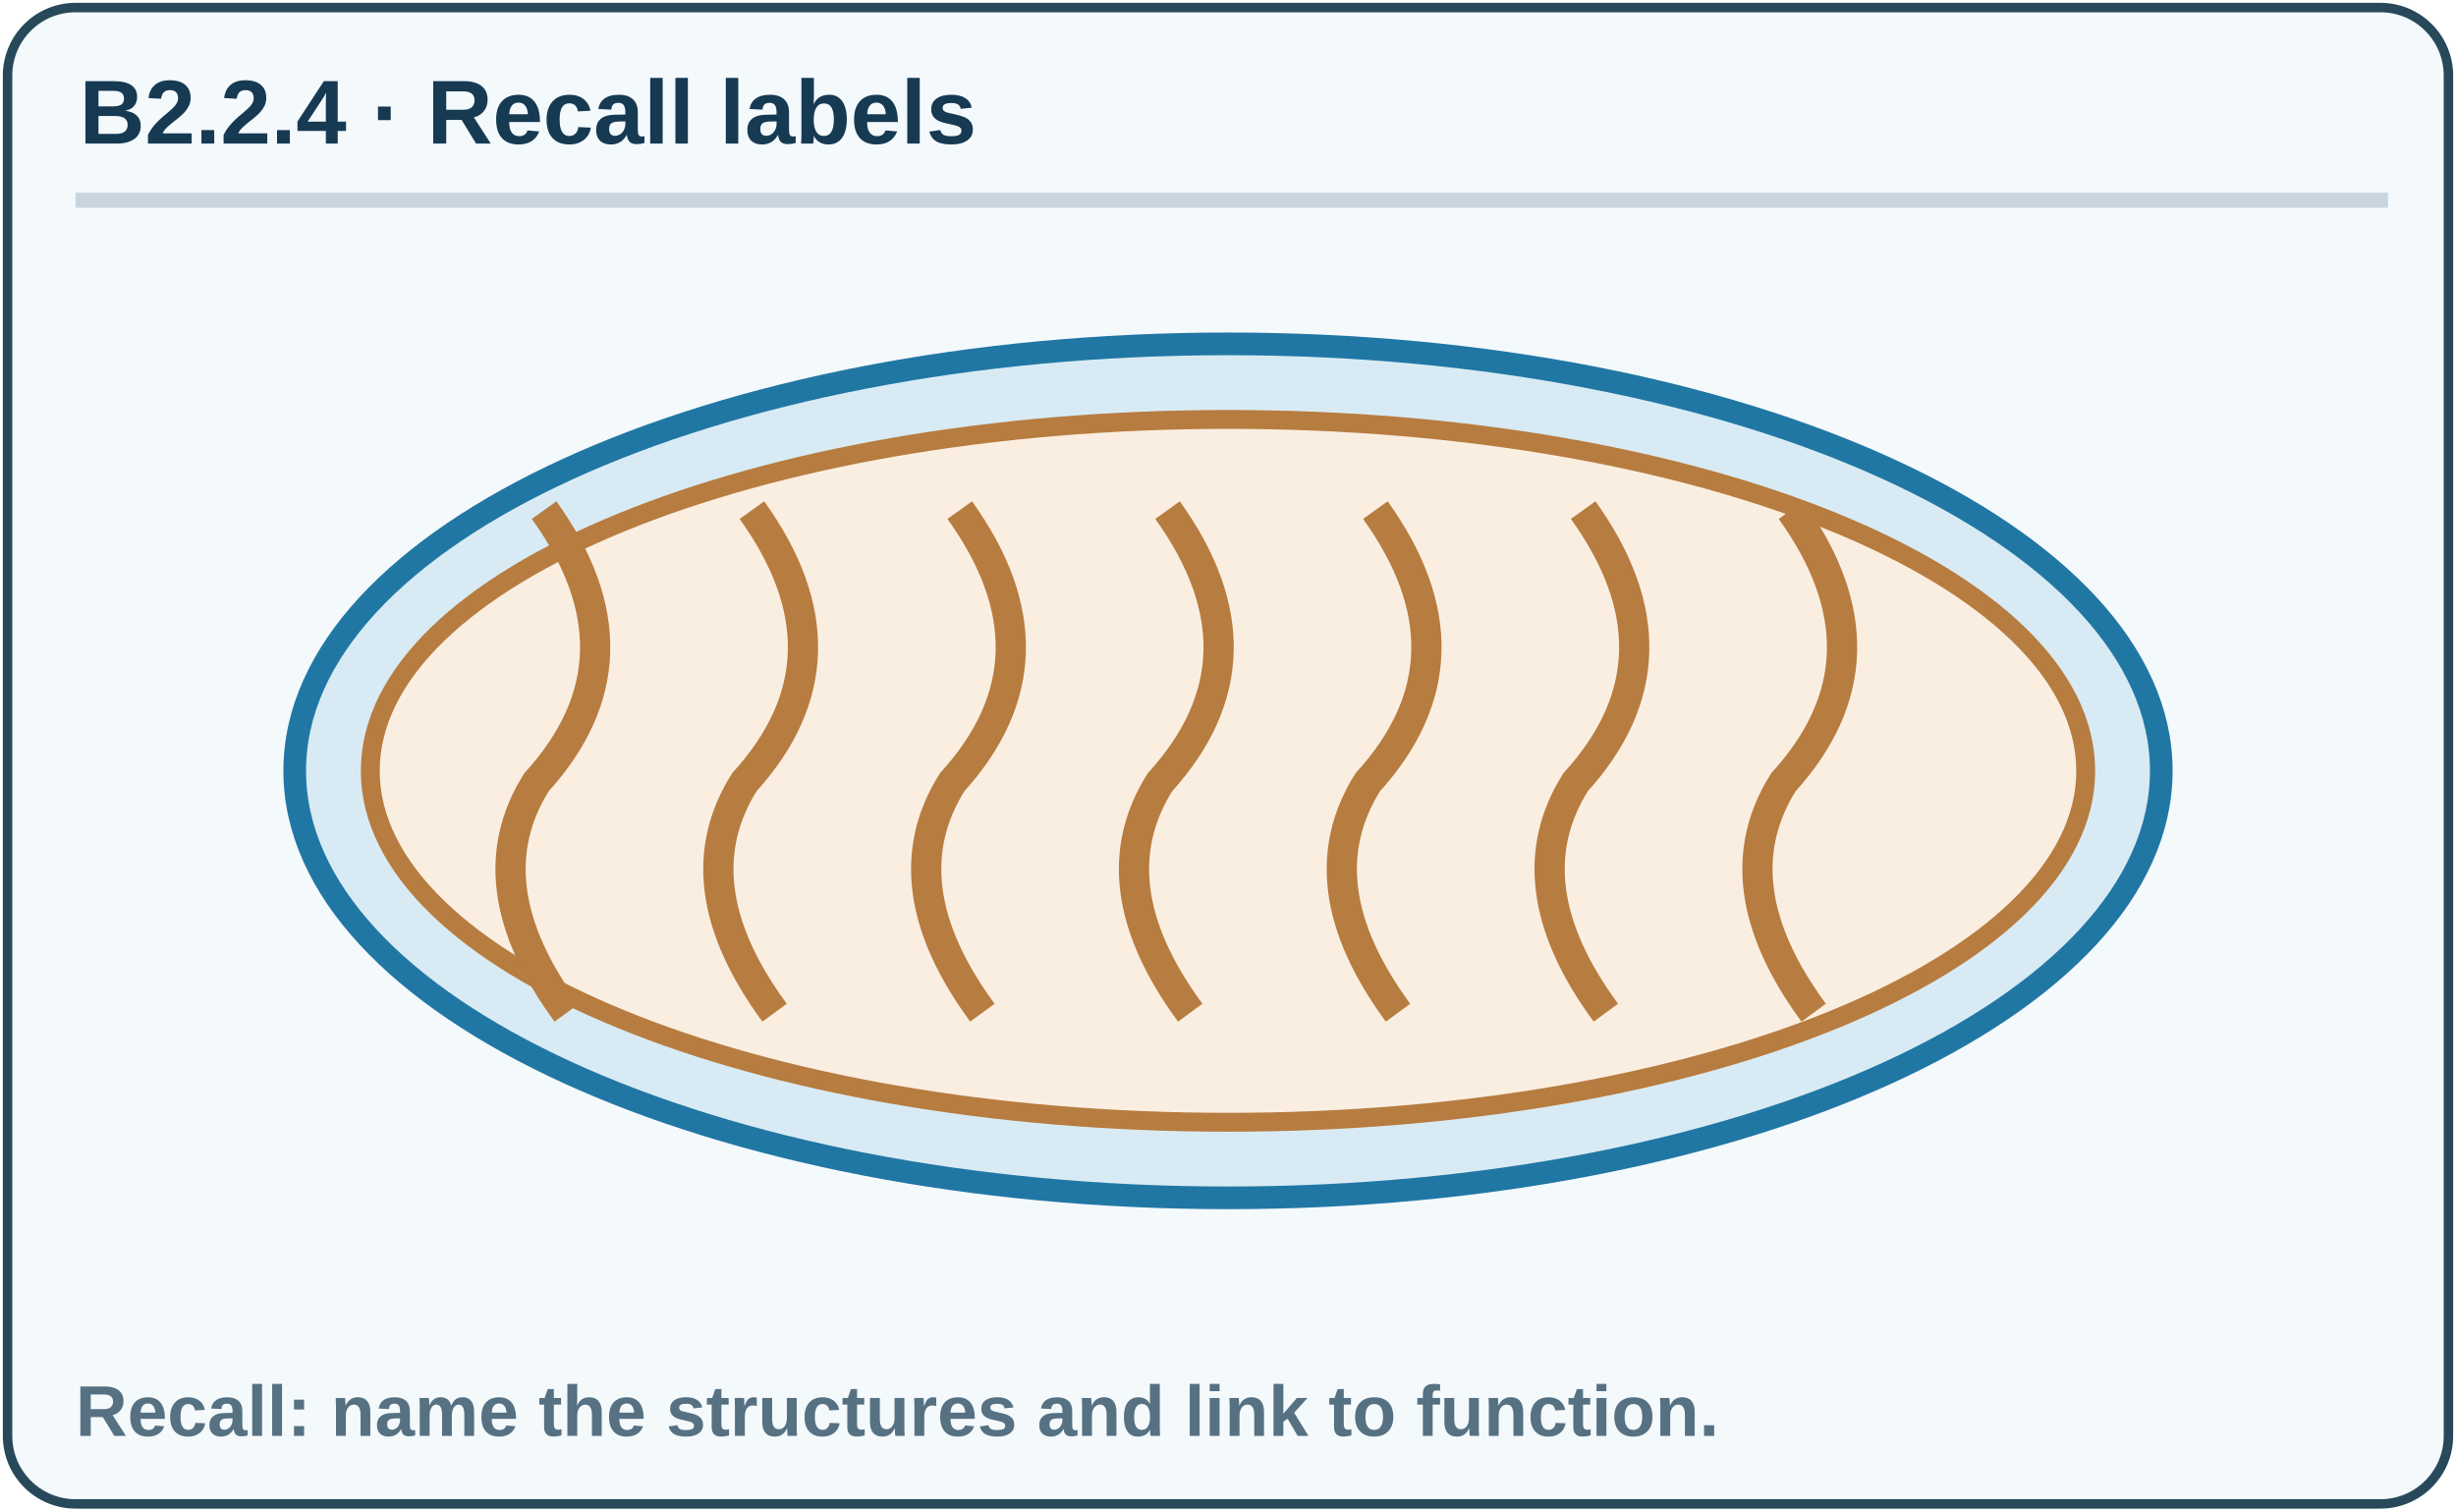
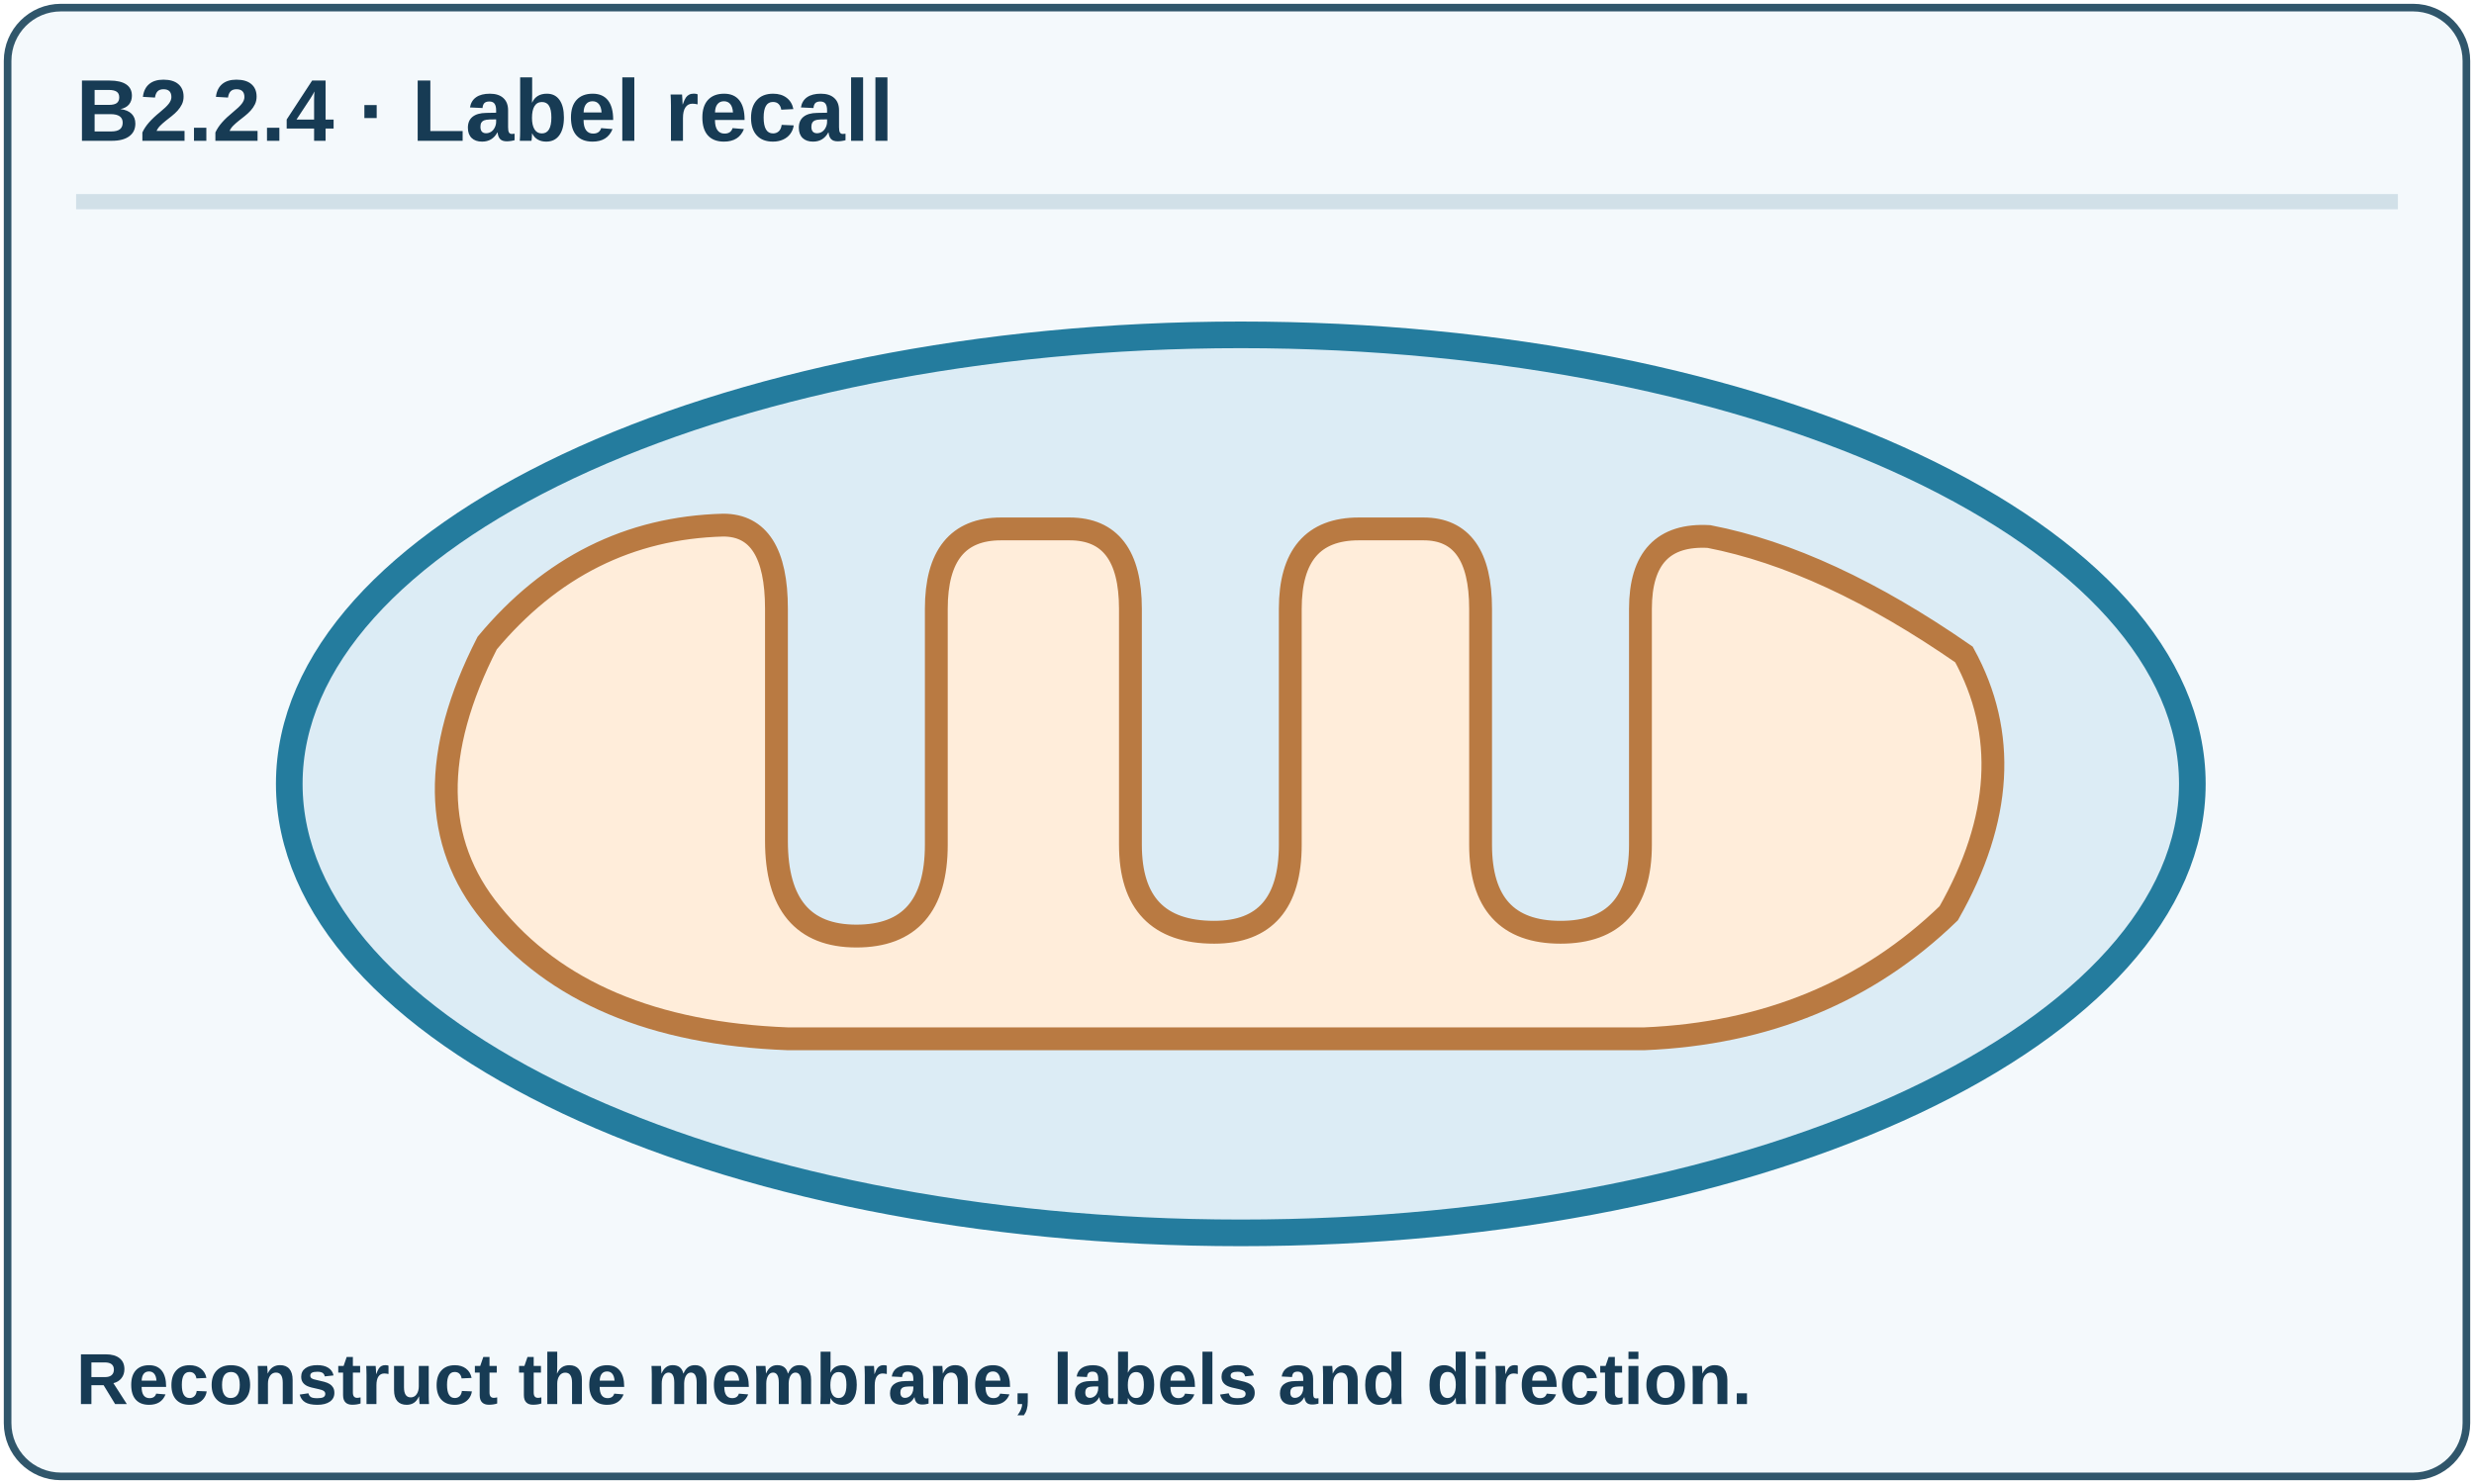
- <svg xmlns="http://www.w3.org/2000/svg" viewBox="0 0 650 400" role="img" aria-labelledby="title desc">
+ <svg xmlns="http://www.w3.org/2000/svg" viewBox="0 0 650 390" role="img" aria-labelledby="title">
  <defs>
-     <marker id="arrow" refX="6" refY="3" markerWidth="7" markerHeight="7" orient="auto">
-       <path d="M0 0 L6 3 L0 6" fill="#2177a4" />
+     <marker id="tip" markerWidth="7" markerHeight="7" refX="6" refY="3" orient="auto">
+       <path d="M0 0 L6 3 L0 6" fill="#268ca4" />
    </marker>
  </defs>
-   <rect x="2" y="2" width="646" height="396" rx="18" fill="#f4f9fc" stroke="#28495a" stroke-width="2.5" />
-   <text x="21" y="38" font-family="Arial,sans-serif" font-size="24" font-weight="600" fill="#173a53">B2.2.4 · Recall labels</text>
-   <line x1="20" y1="53" x2="632" y2="53" stroke="#c8d5de" stroke-width="4" />
-   <ellipse cx="325" cy="204" rx="247" ry="113" fill="#d8ebf4" stroke="#2177a4" stroke-width="6" />
-   <ellipse cx="325" cy="204" rx="227" ry="93" fill="#faeee0" stroke="#b77c40" stroke-width="5" />
-   <path d="M144 135 Q172 174 142 207 Q125 234 150 268" stroke="#b77c40" stroke-width="8" fill="none" />
-   <path d="M199 135 Q227 174 197 207 Q180 234 205 268" stroke="#b77c40" stroke-width="8" fill="none" />
-   <path d="M254 135 Q282 174 252 207 Q235 234 260 268" stroke="#b77c40" stroke-width="8" fill="none" />
-   <path d="M309 135 Q337 174 307 207 Q290 234 315 268" stroke="#b77c40" stroke-width="8" fill="none" />
-   <path d="M364 135 Q392 174 362 207 Q345 234 370 268" stroke="#b77c40" stroke-width="8" fill="none" />
-   <path d="M419 135 Q447 174 417 207 Q400 234 425 268" stroke="#b77c40" stroke-width="8" fill="none" />
-   <path d="M474 135 Q502 174 472 207 Q455 234 480 268" stroke="#b77c40" stroke-width="8" fill="none" />
-   <text x="20" y="380" font-family="Arial,sans-serif" font-size="19" font-weight="600" fill="#567182">Recall: name the structures and link to function.</text>
+   <rect x="2" y="2" width="646" height="386" rx="14" fill="#f4f9fc" stroke="#30566b" stroke-width="2" />
+   <text x="20" y="37" fill="#173b54" font-family="Arial,sans-serif" font-size="23" font-weight="600">B2.2.4 · Label recall</text>
+   <path d="M20 53 L630 53" fill="none" stroke="#d1e0e8" stroke-width="4" />
+   <ellipse cx="326" cy="206" rx="250" ry="118" fill="#dcecf5" stroke="#247c9e" stroke-width="7" />
+   <path d="M128 169 Q153 139 190 138 Q204 138 204 160 L204 221 Q204 246 225 246 Q246 246 246 222 L246 160 Q246 139 263 139 L281 139 Q297 139 297 160 L297 222 Q297 245 319 245 Q339 245 339 222 L339 160 Q339 139 357 139 L374 139 Q389 139 389 160 L389 222 Q389 245 410 245 Q431 245 431 222 L431 160 Q431 140 449 141 Q480 147 516 172 Q533 203 512 240 Q480 271 432 273 L207 273 Q154 271 129 240 Q106 212 128 169 Z" fill="#ffedda" stroke="#b97a42" stroke-width="6" />
+   <text x="20" y="369" fill="#173b54" font-family="Arial,sans-serif" font-size="19" font-weight="600">Reconstruct the membrane, labels and direction.</text>
</svg>
